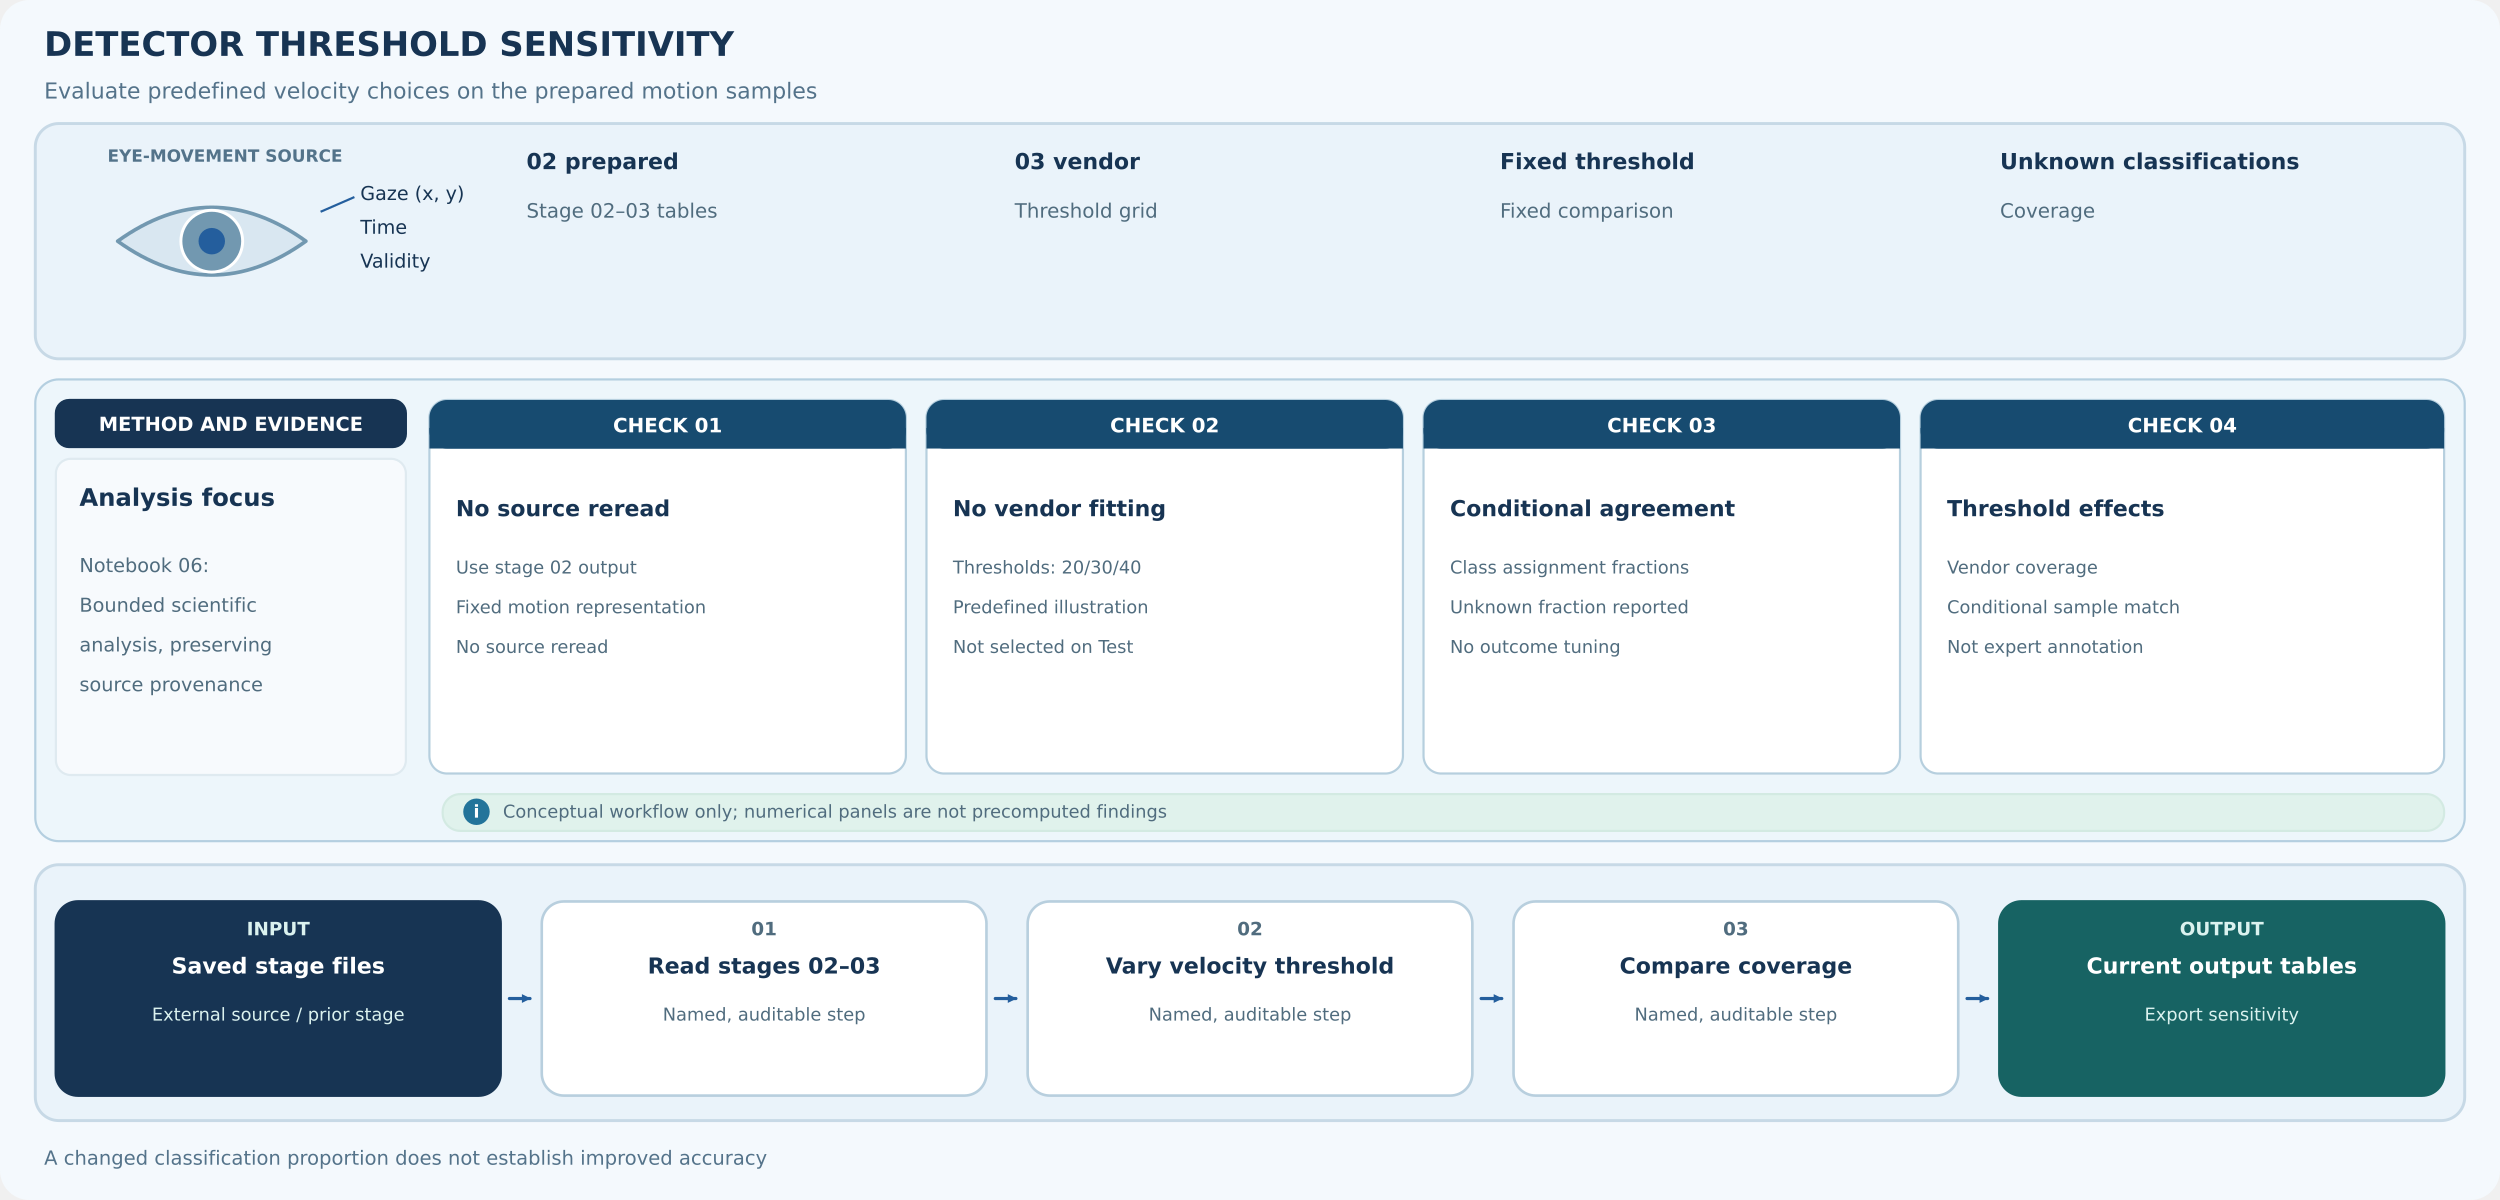
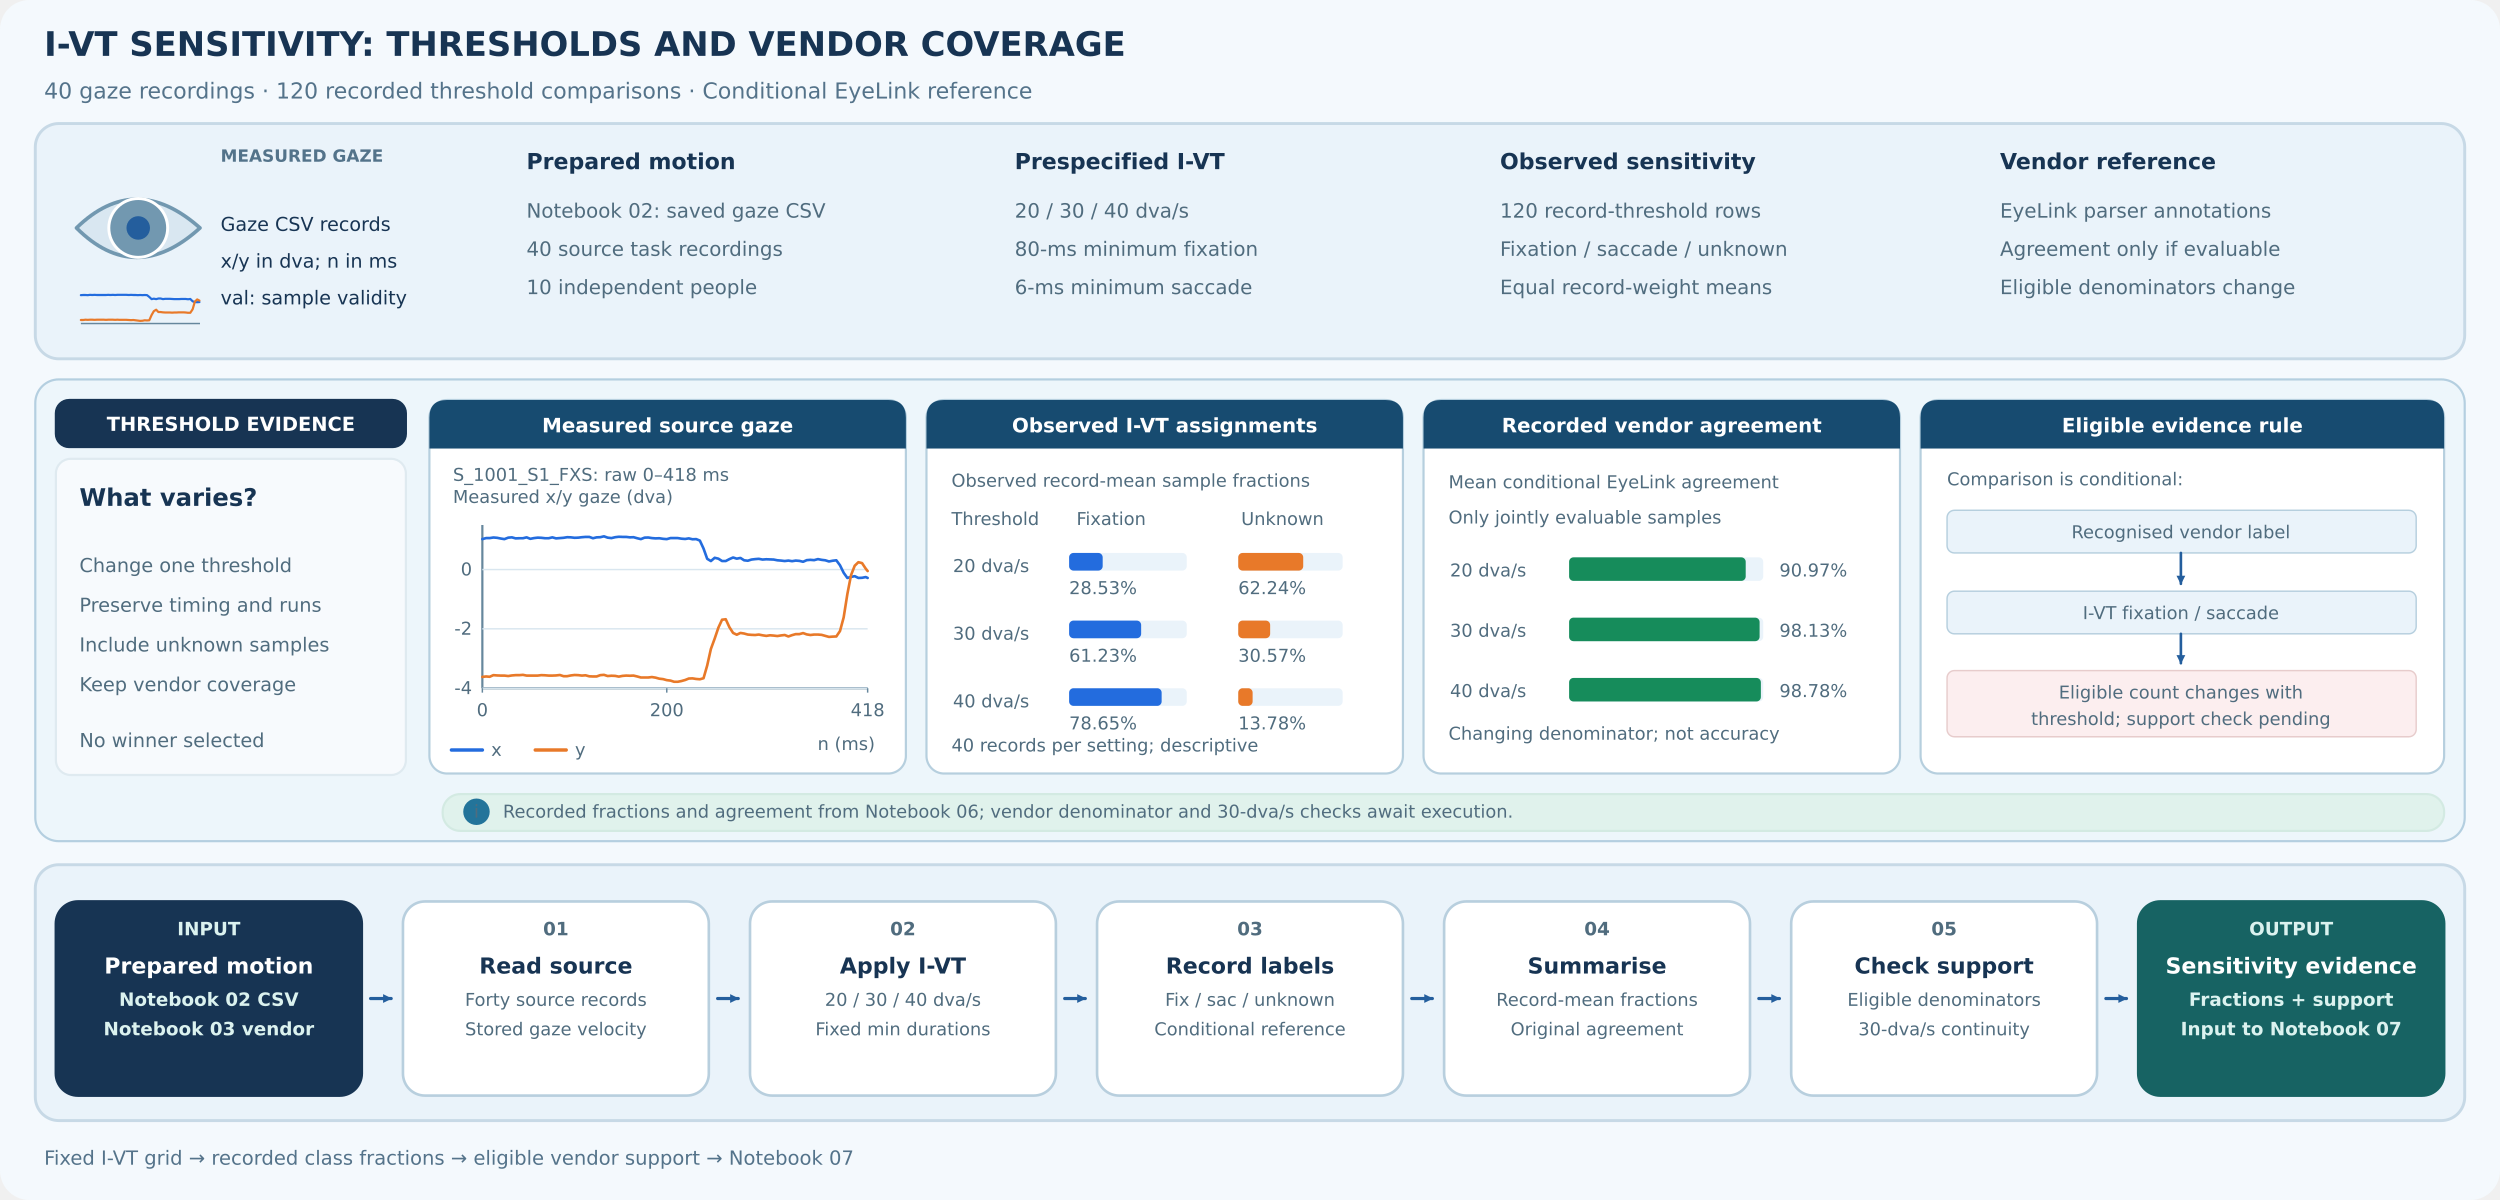
<svg xmlns="http://www.w3.org/2000/svg" width="1700" height="816" viewBox="0 0 1700 816" role="img" aria-labelledby="svg-title svg-desc">
  <defs>
    <style>
.title{font:700 23px DejaVu Sans,Arial,sans-serif;fill:#173453}.subtitle{font:400 15px DejaVu Sans,Arial,sans-serif;fill:#54738A}.sourceheading{font:700 11.5px DejaVu Sans,Arial,sans-serif;fill:#53738A}.sourcebody{font:400 13px DejaVu Sans,Arial,sans-serif;fill:#173453}.ctxhead{font:700 15px DejaVu Sans,Arial,sans-serif;fill:#173453}.ctxbody{font:400 13.5px DejaVu Sans,Arial,sans-serif;fill:#506C7E}.focushead{font:700 16.5px DejaVu Sans,Arial,sans-serif;fill:#173453}.focusbody{font:400 13.1px DejaVu Sans,Arial,sans-serif;fill:#506C7E}.sectionlabel{font:700 13.2px DejaVu Sans,Arial,sans-serif;fill:white}.panelhead{font:700 13.5px DejaVu Sans,Arial,sans-serif;fill:white}.panelbody{font:400 12.1px DejaVu Sans,Arial,sans-serif;fill:#506C7E}.nodeid{font:700 12.5px DejaVu Sans,Arial,sans-serif;fill:#506C7E}.nodetitle{font:700 15px DejaVu Sans,Arial,sans-serif;fill:#173453}.nodedesc{font:400 12.1px DejaVu Sans,Arial,sans-serif;fill:#506C7E}.endnodeid{font:700 12.5px DejaVu Sans,Arial,sans-serif;fill:#DBF2EF}.endnodetitle{font:700 15px DejaVu Sans,Arial,sans-serif;fill:white}.footer{font:400 13.3px DejaVu Sans,Arial,sans-serif;fill:#54738A}</style>
    <marker id="arr" markerWidth="6" markerHeight="6" refX="5.5" refY="3" orient="auto" markerUnits="userSpaceOnUse">
      <path d="M0 0 L6 3 L0 6 Z" fill="#245E9D" />
    </marker>
  </defs>
  <rect x="0" y="0" width="1700" height="816" rx="20" fill="#F4F9FD" stroke="none" stroke-width="1" />
  <g id="band-0-header">
-     <text x="30" y="38" class="title" text-anchor="start">DETECTOR THRESHOLD SENSITIVITY</text>
-     <text x="30" y="67" class="subtitle" text-anchor="start">Evaluate predefined velocity choices on the prepared motion samples</text>
+     <text x="30" y="38" class="title">I-VT SENSITIVITY: THRESHOLDS AND VENDOR COVERAGE</text>
+     <text x="30" y="67" class="subtitle">40 gaze recordings · 120 recorded threshold comparisons · Conditional EyeLink reference</text>
  </g>
  <g id="band-1-context">
    <rect x="24" y="84" width="1652" height="160" rx="16" fill="#EAF3FA" stroke="#C7D9E6" stroke-width="2" />
    <g id="source">
-       <text x="153" y="110" class="sourceheading" text-anchor="middle">EYE-MOVEMENT SOURCE</text>
-       <path d="M80,164 Q144,118 208,164 Q144,210 80,164Z" fill="#D9E7F1" stroke="#7298B0" stroke-width="2.5" stroke-linecap="round" stroke-linejoin="round" />
-       <circle cx="144" cy="164" r="21" fill="#7298B0" stroke="white" stroke-width="2" />
-       <circle cx="144" cy="164" r="9" fill="#245E9D" />
-       <path d="M218 144 L241 134" fill="none" stroke="#245E9D" stroke-width="1.5" />
-       <text x="245" y="136" class="sourcebody" text-anchor="start">Gaze (x, y)</text>
-       <text x="245" y="159" class="sourcebody" text-anchor="start">Time</text>
-       <text x="245" y="182" class="sourcebody" text-anchor="start">Validity</text>
+       <text x="150" y="110" class="sourceheading">MEASURED GAZE</text>
+       <path d="M52 155 Q92 116 136 155 Q92 195 52 155Z" fill="#D9E7F1" stroke="#7298B0" stroke-width="2.5" stroke-linejoin="round" />
+       <circle cx="94" cy="155" r="20" fill="#7298B0" stroke="#FFFFFF" stroke-width="2" />
+       <circle cx="94" cy="155" r="8" fill="#245E9D" />
+       <line x1="55" y1="220" x2="136" y2="220" stroke="#66879D" stroke-width="1" />
+       <path d="M55.0 200.7 L56.6 200.6 L58.1 200.6 L59.7 200.7 L61.2 200.5 L62.8 200.6 L64.3 200.5 L65.9 200.6 L67.4 200.6 L69.0 200.6 L70.5 200.6 L72.1 200.6 L73.6 200.5 L75.2 200.6 L76.7 200.5 L78.3 200.6 L79.8 200.5 L81.4 200.5 L82.9 200.5 L84.5 200.5 L86.0 200.5 L87.6 200.6 L89.1 200.5 L90.7 200.6 L92.2 200.6 L93.8 200.7 L95.3 200.6 L96.9 200.7 L98.4 200.6 L100.0 200.7 L101.5 201.9 L103.1 203.4 L104.6 203.1 L106.2 203.4 L107.7 203.0 L109.3 203.0 L110.8 203.4 L112.4 203.2 L113.9 203.2 L115.5 203.2 L117.0 203.3 L118.6 203.4 L120.1 203.4 L121.7 203.4 L123.2 203.3 L124.8 203.3 L126.3 203.3 L127.9 203.5 L129.4 203.3 L131.0 204.9 L132.5 205.4 L134.1 205.5 L135.6 205.4" fill="none" stroke="#236CDE" stroke-width="1.5" stroke-linecap="round" stroke-linejoin="round" />
+       <path d="M55.0 217.6 L56.6 217.6 L58.1 217.4 L59.7 217.5 L61.2 217.4 L62.8 217.4 L64.3 217.5 L65.9 217.4 L67.4 217.4 L69.0 217.4 L70.5 217.4 L72.1 217.5 L73.6 217.4 L75.2 217.4 L76.7 217.4 L78.3 217.5 L79.8 217.4 L81.4 217.5 L82.9 217.5 L84.5 217.5 L86.0 217.5 L87.6 217.6 L89.1 217.7 L90.7 217.6 L92.2 217.8 L93.8 218.0 L95.3 218.2 L96.9 218.1 L98.4 217.8 L100.0 217.9 L101.5 217.8 L103.1 214.2 L104.6 211.6 L106.2 210.6 L107.7 212.2 L109.3 212.2 L110.8 212.4 L112.4 212.5 L113.9 212.5 L115.5 212.5 L117.0 212.6 L118.6 212.5 L120.1 212.5 L121.7 212.4 L123.2 212.4 L124.8 212.4 L126.3 212.5 L127.9 212.7 L129.4 212.7 L131.0 210.3 L132.5 205.1 L134.1 203.6 L135.6 204.4" fill="none" stroke="#E87929" stroke-width="1.5" stroke-linecap="round" stroke-linejoin="round" />
+       <text x="150" y="157" class="sourcebody">Gaze CSV records</text>
+       <text x="150" y="182" class="sourcebody">x/y in dva; n in ms</text>
+       <text x="150" y="207" class="sourcebody">val: sample validity</text>
    </g>
    <g id="context-1">
-       <text x="358" y="115" class="ctxhead" text-anchor="start">02 prepared</text>
-       <text x="358" y="148" class="ctxbody" text-anchor="start">Stage 02–03 tables</text>
+       <text x="358" y="115" class="ctxhead">Prepared motion</text>
+       <text x="358" y="148" class="ctxbody">Notebook 02: saved gaze CSV</text>
+       <text x="358" y="174" class="ctxbody">40 source task recordings</text>
+       <text x="358" y="200" class="ctxbody">10 independent people</text>
    </g>
    <g id="context-2">
-       <text x="690" y="115" class="ctxhead" text-anchor="start">03 vendor</text>
-       <text x="690" y="148" class="ctxbody" text-anchor="start">Threshold grid</text>
+       <text x="690" y="115" class="ctxhead">Prespecified I-VT</text>
+       <text x="690" y="148" class="ctxbody">20 / 30 / 40 dva/s</text>
+       <text x="690" y="174" class="ctxbody">80-ms minimum fixation</text>
+       <text x="690" y="200" class="ctxbody">6-ms minimum saccade</text>
    </g>
    <g id="context-3">
-       <text x="1020" y="115" class="ctxhead" text-anchor="start">Fixed threshold</text>
-       <text x="1020" y="148" class="ctxbody" text-anchor="start">Fixed comparison</text>
+       <text x="1020" y="115" class="ctxhead">Observed sensitivity</text>
+       <text x="1020" y="148" class="ctxbody">120 record-threshold rows</text>
+       <text x="1020" y="174" class="ctxbody">Fixation / saccade / unknown</text>
+       <text x="1020" y="200" class="ctxbody">Equal record-weight means</text>
    </g>
    <g id="context-4">
-       <text x="1360" y="115" class="ctxhead" text-anchor="start">Unknown classifications</text>
-       <text x="1360" y="148" class="ctxbody" text-anchor="start">Coverage</text>
+       <text x="1360" y="115" class="ctxhead">Vendor reference</text>
+       <text x="1360" y="148" class="ctxbody">EyeLink parser annotations</text>
+       <text x="1360" y="174" class="ctxbody">Agreement only if evaluable</text>
+       <text x="1360" y="200" class="ctxbody">Eligible denominators change</text>
    </g>
  </g>
  <g id="band-2-analysis">
    <rect x="24" y="258" width="1652" height="314" rx="16" fill="#EDF6FB" stroke="#B4CFE0" stroke-width="1.5" />
-     <rect x="38" y="272" width="238" height="32" rx="9" fill="#173453" stroke="#173453" stroke-width="1.5" />
-     <text x="157" y="293" class="sectionlabel" text-anchor="middle">METHOD AND EVIDENCE</text>
    <g id="focus">
+       <rect x="38" y="272" width="238" height="32" rx="9" fill="#173453" stroke="#173453" stroke-width="1.5" />
+       <text x="157" y="293" class="sectionlabel" text-anchor="middle">THRESHOLD EVIDENCE</text>
      <rect x="38" y="312" width="238" height="215" rx="10" fill="#F7FAFD" stroke="#DFEAF0" stroke-width="1.5" />
-       <text x="54" y="344" class="focushead" text-anchor="start">Analysis focus</text>
-       <text x="54" y="389" class="focusbody" text-anchor="start">Notebook 06:</text>
-       <text x="54" y="416" class="focusbody" text-anchor="start">Bounded scientific</text>
-       <text x="54" y="443" class="focusbody" text-anchor="start">analysis, preserving</text>
-       <text x="54" y="470" class="focusbody" text-anchor="start">source provenance</text>
+       <text x="54" y="344" class="focushead">What varies?</text>
+       <text x="54" y="389" class="focusbody">Change one threshold</text>
+       <text x="54" y="416" class="focusbody">Preserve timing and runs</text>
+       <text x="54" y="443" class="focusbody">Include unknown samples</text>
+       <text x="54" y="470" class="focusbody">Keep vendor coverage</text>
+       <text x="54" y="508" class="focusbody">No winner selected</text>
    </g>
    <g id="panels">
      <g id="panel-1">
-         <rect x="292" y="272" width="324" height="254" rx="12" fill="white" stroke="#B6CFDE" stroke-width="1.5" />
-         <rect x="292" y="272" width="324" height="33" rx="12" fill="#174B70" stroke="none" stroke-width="1" />
-         <rect x="292" y="291" width="324" height="14" rx="0" fill="#174B70" stroke="none" stroke-width="1" />
-         <text x="454.0" y="294" class="panelhead" text-anchor="middle">CHECK 01</text>
-         <text x="310" y="351" class="ctxhead" text-anchor="start">No source reread</text>
-         <text x="310" y="390" class="panelbody" text-anchor="start">Use stage 02 output</text>
-         <text x="310" y="417" class="panelbody" text-anchor="start">Fixed motion representation</text>
-         <text x="310" y="444" class="panelbody" text-anchor="start">No source reread</text>
+         <rect x="292" y="272" width="324" height="254" rx="12" fill="#FFFFFF" stroke="#B6CFDE" stroke-width="1.5" />
+         <path d="M304 272 H604 Q616 272 616 284 V305 H292 V284 Q292 272 304 272 Z" fill="#174B70" />
+         <text x="454" y="294" class="panelhead" text-anchor="middle">Measured source gaze</text>
+         <g id="scientific-panel-1">
+           <text x="308" y="327" class="panelbody">S_1001_S1_FXS: raw 0–418 ms</text>
+           <text x="308" y="342" class="panelbody">Measured x/y gaze (dva)</text>
+           <line x1="328" y1="357" x2="328" y2="468" stroke="#66879D" stroke-width="1.5" />
+           <line x1="328" y1="468" x2="590" y2="468" stroke="#66879D" stroke-width="1.5" />
+           <line x1="328" y1="468" x2="590" y2="468" stroke="#D9E6EF" stroke-width="1" />
+           <text x="321" y="472" class="panelbody" text-anchor="end">-4</text>
+           <line x1="328" y1="427.6" x2="590" y2="427.6" stroke="#D9E6EF" stroke-width="1" />
+           <text x="321" y="431.6" class="panelbody" text-anchor="end">-2</text>
+           <line x1="328" y1="387.3" x2="590" y2="387.3" stroke="#D9E6EF" stroke-width="1" />
+           <text x="321" y="391.3" class="panelbody" text-anchor="end">0</text>
+           <line x1="328" y1="468" x2="328" y2="471" stroke="#66879D" stroke-width="1" />
+           <text x="328" y="487" class="panelbody" text-anchor="middle">0</text>
+           <line x1="453.4" y1="468" x2="453.4" y2="471" stroke="#66879D" stroke-width="1" />
+           <text x="453.4" y="487" class="panelbody" text-anchor="middle">200</text>
+           <line x1="590" y1="468" x2="590" y2="471" stroke="#66879D" stroke-width="1" />
+           <text x="590" y="487" class="panelbody" text-anchor="middle">418</text>
+           <path d="M328.0 366.6 L330.5 365.9 L333.0 365.9 L335.5 365.5 L338.0 365.7 L340.5 366.2 L343.0 366.6 L345.6 365.6 L348.1 365.4 L350.6 366.1 L353.1 366.0 L355.6 366.0 L358.1 365.4 L360.6 366.4 L363.1 365.9 L365.6 365.6 L368.1 365.7 L370.6 366.0 L373.1 366.0 L375.6 365.4 L378.1 366.1 L380.7 365.9 L383.2 365.7 L385.7 365.3 L388.2 365.4 L390.7 365.7 L393.2 365.6 L395.7 365.3 L398.2 365.1 L400.7 365.1 L403.2 366.0 L405.7 365.4 L408.2 365.3 L410.7 364.7 L413.2 365.6 L415.8 365.9 L418.3 365.3 L420.8 365.0 L423.3 365.1 L425.8 365.1 L428.3 365.4 L430.8 365.3 L433.3 366.0 L435.8 366.6 L438.3 365.6 L440.8 365.5 L443.3 365.9 L445.8 366.1 L448.3 366.0 L450.9 366.4 L453.4 366.6 L455.9 365.9 L458.4 365.9 L460.9 365.9 L463.4 366.3 L465.9 366.5 L468.4 366.1 L470.9 366.7 L473.4 366.6 L475.9 367.6 L478.4 373.0 L480.9 380.0 L483.4 381.5 L486.0 379.3 L488.5 379.9 L491.0 381.5 L493.5 381.5 L496.0 380.2 L498.5 379.1 L501.0 379.9 L503.5 379.4 L506.0 381.0 L508.5 381.3 L511.0 380.5 L513.5 380.2 L516.0 380.0 L518.5 380.5 L521.1 380.3 L523.6 380.4 L526.1 380.5 L528.6 381.0 L531.1 381.2 L533.6 381.5 L536.1 381.2 L538.6 381.6 L541.1 381.2 L543.6 381.4 L546.1 382.0 L548.6 380.9 L551.1 380.7 L553.6 380.9 L556.2 380.2 L558.7 380.7 L561.2 381.0 L563.7 381.8 L566.2 381.3 L568.7 381.0 L571.2 384.4 L573.7 389.5 L576.2 393.0 L578.7 392.3 L581.2 391.8 L583.7 393.0 L586.2 392.9 L588.7 392.4 L590.0 393.0" fill="none" stroke="#236CDE" stroke-width="1.8" stroke-linecap="round" stroke-linejoin="round" />
+           <path d="M328.0 460.3 L330.5 460.0 L333.0 460.2 L335.5 459.1 L338.0 459.3 L340.5 459.4 L343.0 459.4 L345.6 459.7 L348.1 459.3 L350.6 459.1 L353.1 459.1 L355.6 458.9 L358.1 459.4 L360.6 459.4 L363.1 459.4 L365.6 459.4 L368.1 459.1 L370.6 459.2 L373.1 459.4 L375.6 459.4 L378.1 459.3 L380.7 459.0 L383.2 459.8 L385.7 459.8 L388.2 459.3 L390.7 459.0 L393.2 459.1 L395.7 459.4 L398.2 459.2 L400.7 459.9 L403.2 460.0 L405.7 460.0 L408.2 459.1 L410.7 458.9 L413.2 459.7 L415.8 459.5 L418.3 459.6 L420.8 460.1 L423.3 459.6 L425.8 459.4 L428.3 459.5 L430.8 459.4 L433.3 460.0 L435.8 460.7 L438.3 460.7 L440.8 460.7 L443.3 460.4 L445.8 460.8 L448.3 461.5 L450.9 461.8 L453.4 462.5 L455.9 462.8 L458.4 463.6 L460.9 463.6 L463.4 463.1 L465.9 462.4 L468.4 461.4 L470.9 461.3 L473.4 461.7 L475.9 461.9 L478.4 461.2 L480.9 452.5 L483.4 441.3 L486.0 434.2 L488.5 426.8 L491.0 421.4 L493.5 421.1 L496.0 426.5 L498.5 430.4 L501.0 431.6 L503.5 430.4 L506.0 430.8 L508.5 431.5 L511.0 431.7 L513.5 431.8 L516.0 431.5 L518.5 432.0 L521.1 432.4 L523.6 432.0 L526.1 432.2 L528.6 432.5 L531.1 432.1 L533.6 431.8 L536.1 432.8 L538.6 431.9 L541.1 431.2 L543.6 431.2 L546.1 430.5 L548.6 431.4 L551.1 431.8 L553.6 431.5 L556.2 431.5 L558.7 431.7 L561.2 432.4 L563.7 433.1 L566.2 432.9 L568.7 432.8 L571.2 429.1 L573.7 419.8 L576.2 404.0 L578.7 391.1 L581.2 384.7 L583.7 382.3 L586.2 382.9 L588.7 386.7 L590.0 388.3" fill="none" stroke="#E87929" stroke-width="1.8" stroke-linecap="round" stroke-linejoin="round" />
+           <path d="M307 510 L328 510" fill="none" stroke="#236CDE" stroke-width="2.4" stroke-linecap="round" stroke-linejoin="round" />
+           <text x="334" y="514" class="panelbody">x</text>
+           <path d="M364 510 L385 510" fill="none" stroke="#E87929" stroke-width="2.4" stroke-linecap="round" stroke-linejoin="round" />
+           <text x="391" y="514" class="panelbody">y</text>
+           <text x="595" y="510" class="panelbody" text-anchor="end">n (ms)</text>
+         </g>
      </g>
      <g id="panel-2">
-         <rect x="630" y="272" width="324" height="254" rx="12" fill="white" stroke="#B6CFDE" stroke-width="1.5" />
-         <rect x="630" y="272" width="324" height="33" rx="12" fill="#174B70" stroke="none" stroke-width="1" />
-         <rect x="630" y="291" width="324" height="14" rx="0" fill="#174B70" stroke="none" stroke-width="1" />
-         <text x="792.0" y="294" class="panelhead" text-anchor="middle">CHECK 02</text>
-         <text x="648" y="351" class="ctxhead" text-anchor="start">No vendor fitting</text>
-         <text x="648" y="390" class="panelbody" text-anchor="start">Thresholds: 20/30/40</text>
-         <text x="648" y="417" class="panelbody" text-anchor="start">Predefined illustration</text>
-         <text x="648" y="444" class="panelbody" text-anchor="start">Not selected on Test</text>
+         <rect x="630" y="272" width="324" height="254" rx="12" fill="#FFFFFF" stroke="#B6CFDE" stroke-width="1.5" />
+         <path d="M642 272 H942 Q954 272 954 284 V305 H630 V284 Q630 272 642 272Z" fill="#174B70" />
+         <text x="792" y="294" class="panelhead" text-anchor="middle">Observed I-VT assignments</text>
+         <g id="scientific-panel-2">
+           <text x="647" y="331" class="panelbody">Observed record-mean sample fractions</text>
+           <text x="647" y="357" class="panelbody">Threshold</text>
+           <text x="732" y="357" class="panelbody">Fixation</text>
+           <text x="844" y="357" class="panelbody">Unknown</text>
+           <text x="648" y="389" class="panelbody">20 dva/s</text>
+           <rect x="727" y="376" width="80" height="12" rx="3" fill="#EAF3FA" stroke="none" stroke-width="0" />
+           <rect x="727" y="376" width="22.824" height="12" rx="3" fill="#236CDE" stroke="none" stroke-width="0" />
+           <rect x="842" y="376" width="71" height="12" rx="3" fill="#EAF3FA" stroke="none" stroke-width="0" />
+           <rect x="842" y="376" width="44.19" height="12" rx="3" fill="#E87929" stroke="none" stroke-width="0" />
+           <text x="727" y="404" class="panelbody">28.53%</text>
+           <text x="842" y="404" class="panelbody">62.24%</text>
+           <text x="648" y="435" class="panelbody">30 dva/s</text>
+           <rect x="727" y="422" width="80" height="12" rx="3" fill="#EAF3FA" stroke="none" stroke-width="0" />
+           <rect x="727" y="422" width="48.984" height="12" rx="3" fill="#236CDE" stroke="none" stroke-width="0" />
+           <rect x="842" y="422" width="71" height="12" rx="3" fill="#EAF3FA" stroke="none" stroke-width="0" />
+           <rect x="842" y="422" width="21.705" height="12" rx="3" fill="#E87929" stroke="none" stroke-width="0" />
+           <text x="727" y="450" class="panelbody">61.23%</text>
+           <text x="842" y="450" class="panelbody">30.57%</text>
+           <text x="648" y="481" class="panelbody">40 dva/s</text>
+           <rect x="727" y="468" width="80" height="12" rx="3" fill="#EAF3FA" stroke="none" stroke-width="0" />
+           <rect x="727" y="468" width="62.92" height="12" rx="3" fill="#236CDE" stroke="none" stroke-width="0" />
+           <rect x="842" y="468" width="71" height="12" rx="3" fill="#EAF3FA" stroke="none" stroke-width="0" />
+           <rect x="842" y="468" width="9.784" height="12" rx="3" fill="#E87929" stroke="none" stroke-width="0" />
+           <text x="727" y="496" class="panelbody">78.65%</text>
+           <text x="842" y="496" class="panelbody">13.78%</text>
+           <text x="647" y="511" class="panelbody">40 records per setting; descriptive</text>
+         </g>
      </g>
      <g id="panel-3">
-         <rect x="968" y="272" width="324" height="254" rx="12" fill="white" stroke="#B6CFDE" stroke-width="1.5" />
-         <rect x="968" y="272" width="324" height="33" rx="12" fill="#174B70" stroke="none" stroke-width="1" />
-         <rect x="968" y="291" width="324" height="14" rx="0" fill="#174B70" stroke="none" stroke-width="1" />
-         <text x="1130.0" y="294" class="panelhead" text-anchor="middle">CHECK 03</text>
-         <text x="986" y="351" class="ctxhead" text-anchor="start">Conditional agreement</text>
-         <text x="986" y="390" class="panelbody" text-anchor="start">Class assignment fractions</text>
-         <text x="986" y="417" class="panelbody" text-anchor="start">Unknown fraction reported</text>
-         <text x="986" y="444" class="panelbody" text-anchor="start">No outcome tuning</text>
+         <rect x="968" y="272" width="324" height="254" rx="12" fill="#FFFFFF" stroke="#B6CFDE" stroke-width="1.5" />
+         <path d="M980 272 H1280 Q1292 272 1292 284 V305 H968 V284 Q968 272 980 272Z" fill="#174B70" />
+         <text x="1130" y="294" class="panelhead" text-anchor="middle">Recorded vendor agreement</text>
+         <g id="scientific-panel-3">
+           <text x="985" y="332" class="panelbody">Mean conditional EyeLink agreement</text>
+           <text x="985" y="356" class="panelbody">Only jointly evaluable samples</text>
+           <text x="986" y="392" class="panelbody">20 dva/s</text>
+           <rect x="1067" y="379" width="132" height="16" rx="3" fill="#EAF3FA" stroke="none" stroke-width="0" />
+           <rect x="1067" y="379" width="120.08" height="16" rx="3" fill="#168C5B" stroke="none" stroke-width="0" />
+           <text x="1210" y="392" class="panelbody">90.97%</text>
+           <text x="986" y="433" class="panelbody">30 dva/s</text>
+           <rect x="1067" y="420" width="132" height="16" rx="3" fill="#EAF3FA" stroke="none" stroke-width="0" />
+           <rect x="1067" y="420" width="129.532" height="16" rx="3" fill="#168C5B" stroke="none" stroke-width="0" />
+           <text x="1210" y="433" class="panelbody">98.13%</text>
+           <text x="986" y="474" class="panelbody">40 dva/s</text>
+           <rect x="1067" y="461" width="132" height="16" rx="3" fill="#EAF3FA" stroke="none" stroke-width="0" />
+           <rect x="1067" y="461" width="130.39" height="16" rx="3" fill="#168C5B" stroke="none" stroke-width="0" />
+           <text x="1210" y="474" class="panelbody">98.78%</text>
+           <text x="985" y="503" class="panelbody">Changing denominator; not accuracy</text>
+         </g>
      </g>
      <g id="panel-4">
-         <rect x="1306" y="272" width="356" height="254" rx="12" fill="white" stroke="#B6CFDE" stroke-width="1.5" />
-         <rect x="1306" y="272" width="356" height="33" rx="12" fill="#174B70" stroke="none" stroke-width="1" />
-         <rect x="1306" y="291" width="356" height="14" rx="0" fill="#174B70" stroke="none" stroke-width="1" />
-         <text x="1484.0" y="294" class="panelhead" text-anchor="middle">CHECK 04</text>
-         <text x="1324" y="351" class="ctxhead" text-anchor="start">Threshold effects</text>
-         <text x="1324" y="390" class="panelbody" text-anchor="start">Vendor coverage</text>
-         <text x="1324" y="417" class="panelbody" text-anchor="start">Conditional sample match</text>
-         <text x="1324" y="444" class="panelbody" text-anchor="start">Not expert annotation</text>
+         <rect x="1306" y="272" width="356" height="254" rx="12" fill="#FFFFFF" stroke="#B6CFDE" stroke-width="1.5" />
+         <path d="M1318 272 H1650 Q1662 272 1662 284 V305 H1306 V284 Q1306 272 1318 272Z" fill="#174B70" />
+         <text x="1484" y="294" class="panelhead" text-anchor="middle">Eligible evidence rule</text>
+         <g id="scientific-panel-4">
+           <text x="1324" y="330" class="panelbody">Comparison is conditional:</text>
+           <rect x="1324" y="347" width="319" height="29" rx="5" fill="#EAF3FA" stroke="#B6CFDE" stroke-width="1" />
+           <text x="1483" y="366" class="panelbody" text-anchor="middle">Recognised vendor label</text>
+           <path d="M1483 376 L1483 397" fill="none" stroke="#245E9D" stroke-width="1.8" stroke-linecap="round" stroke-linejoin="round" marker-end="url(#arr)" />
+           <rect x="1324" y="402" width="319" height="29" rx="5" fill="#EAF3FA" stroke="#B6CFDE" stroke-width="1" />
+           <text x="1483" y="421" class="panelbody" text-anchor="middle">I-VT fixation / saccade</text>
+           <path d="M1483 431 L1483 451" fill="none" stroke="#245E9D" stroke-width="1.8" stroke-linecap="round" stroke-linejoin="round" marker-end="url(#arr)" />
+           <rect x="1324" y="456" width="319" height="45" rx="5" fill="#FCEEEF" stroke="#E7CCCC" stroke-width="1" />
+           <text x="1483" y="475" class="panelbody" text-anchor="middle">Eligible count changes with</text>
+           <text x="1483" y="493" class="panelbody" text-anchor="middle">threshold; support check pending</text>
+         </g>
      </g>
    </g>
    <g id="scientific-note">
      <rect x="301" y="540" width="1361" height="25" rx="12" fill="#E0F2EC" stroke="#D3EAE2" stroke-width="1.5" />
      <circle cx="324" cy="552" r="9" fill="#23749A" />
-       <text x="324" y="556" font-family="DejaVu Sans" font-size="12" font-weight="700" text-anchor="middle" fill="white">i</text>
-       <text x="342" y="556" class="panelbody" text-anchor="start">Conceptual workflow only; numerical panels are not precomputed findings</text>
+       <text x="324" y="556" class="panelbody" text-anchor="middle" fill="#FFFFFF" font-weight="700">i</text>
+       <text x="342" y="556" class="panelbody" font-weight="700" fill="#173453">Recorded fractions and agreement from Notebook 06; vendor denominator and 30-dva/s checks await execution.</text>
    </g>
  </g>
  <g id="band-3-workflow">
    <rect x="24" y="588" width="1652" height="174" rx="16" fill="#EAF3FA" stroke="#C7D9E6" stroke-width="2" />
    <g id="nodes">
      <g id="node-0">
-         <rect x="38.0" y="613" width="302.4" height="132" rx="15" fill="#173453" stroke="#173453" stroke-width="1.8" />
-         <text x="189.2" y="636" class="endnodeid" text-anchor="middle">INPUT</text>
-         <text x="189.2" y="662" class="endnodetitle" text-anchor="middle">Saved stage files</text>
-         <text x="189.2" y="694" text-anchor="middle" font-family="DejaVu Sans" font-size="12.1" fill="#DBF2EF">External source / prior stage</text>
+         <rect x="38" y="613" width="208" height="132" rx="15" fill="#173453" stroke="#173453" stroke-width="1.8" />
+         <text x="142" y="636" class="endnodeid" text-anchor="middle">INPUT</text>
+         <text x="142" y="662" class="endnodetitle" text-anchor="middle">Prepared motion</text>
+         <text x="142" y="684" class="endnodeid" text-anchor="middle">Notebook 02 CSV</text>
+         <text x="142" y="704" class="endnodeid" text-anchor="middle">Notebook 03 vendor</text>
      </g>
      <g id="node-1">
-         <rect x="368.4" y="613" width="302.4" height="132" rx="15" fill="white" stroke="#B8CFDE" stroke-width="1.8" />
-         <text x="519.6" y="636" class="nodeid" text-anchor="middle">01</text>
-         <text x="519.6" y="662" class="nodetitle" text-anchor="middle">Read stages 02–03</text>
-         <text x="519.6" y="694" class="nodedesc" text-anchor="middle">Named, auditable step</text>
+         <rect x="274" y="613" width="208" height="132" rx="15" fill="#FFFFFF" stroke="#B8CFDE" stroke-width="1.8" />
+         <text x="378" y="636" class="nodeid" text-anchor="middle">01</text>
+         <text x="378" y="662" class="nodetitle" text-anchor="middle">Read source</text>
+         <text x="378" y="684" class="nodedesc" text-anchor="middle">Forty source records</text>
+         <text x="378" y="704" class="nodedesc" text-anchor="middle">Stored gaze velocity</text>
      </g>
      <g id="node-2">
-         <rect x="698.8" y="613" width="302.4" height="132" rx="15" fill="white" stroke="#B8CFDE" stroke-width="1.8" />
-         <text x="850.0" y="636" class="nodeid" text-anchor="middle">02</text>
-         <text x="850.0" y="662" class="nodetitle" text-anchor="middle">Vary velocity threshold</text>
-         <text x="850.0" y="694" class="nodedesc" text-anchor="middle">Named, auditable step</text>
+         <rect x="510" y="613" width="208" height="132" rx="15" fill="#FFFFFF" stroke="#B8CFDE" stroke-width="1.8" />
+         <text x="614" y="636" class="nodeid" text-anchor="middle">02</text>
+         <text x="614" y="662" class="nodetitle" text-anchor="middle">Apply I-VT</text>
+         <text x="614" y="684" class="nodedesc" text-anchor="middle">20 / 30 / 40 dva/s</text>
+         <text x="614" y="704" class="nodedesc" text-anchor="middle">Fixed min durations</text>
      </g>
      <g id="node-3">
-         <rect x="1029.2" y="613" width="302.4" height="132" rx="15" fill="white" stroke="#B8CFDE" stroke-width="1.8" />
-         <text x="1180.4" y="636" class="nodeid" text-anchor="middle">03</text>
-         <text x="1180.4" y="662" class="nodetitle" text-anchor="middle">Compare coverage</text>
-         <text x="1180.4" y="694" class="nodedesc" text-anchor="middle">Named, auditable step</text>
+         <rect x="746" y="613" width="208" height="132" rx="15" fill="#FFFFFF" stroke="#B8CFDE" stroke-width="1.8" />
+         <text x="850" y="636" class="nodeid" text-anchor="middle">03</text>
+         <text x="850" y="662" class="nodetitle" text-anchor="middle">Record labels</text>
+         <text x="850" y="684" class="nodedesc" text-anchor="middle">Fix / sac / unknown</text>
+         <text x="850" y="704" class="nodedesc" text-anchor="middle">Conditional reference</text>
      </g>
      <g id="node-4">
-         <rect x="1359.6" y="613" width="302.4" height="132" rx="15" fill="#176363" stroke="#176363" stroke-width="1.8" />
-         <text x="1510.8" y="636" class="endnodeid" text-anchor="middle">OUTPUT</text>
-         <text x="1510.8" y="662" class="endnodetitle" text-anchor="middle">Current output tables</text>
-         <text x="1510.8" y="694" text-anchor="middle" font-family="DejaVu Sans" font-size="12.1" fill="#DBF2EF">Export sensitivity</text>
+         <rect x="982" y="613" width="208" height="132" rx="15" fill="#FFFFFF" stroke="#B8CFDE" stroke-width="1.8" />
+         <text x="1086" y="636" class="nodeid" text-anchor="middle">04</text>
+         <text x="1086" y="662" class="nodetitle" text-anchor="middle">Summarise</text>
+         <text x="1086" y="684" class="nodedesc" text-anchor="middle">Record-mean fractions</text>
+         <text x="1086" y="704" class="nodedesc" text-anchor="middle">Original agreement</text>
+       </g>
+       <g id="node-5">
+         <rect x="1218" y="613" width="208" height="132" rx="15" fill="#FFFFFF" stroke="#B8CFDE" stroke-width="1.8" />
+         <text x="1322" y="636" class="nodeid" text-anchor="middle">05</text>
+         <text x="1322" y="662" class="nodetitle" text-anchor="middle">Check support</text>
+         <text x="1322" y="684" class="nodedesc" text-anchor="middle">Eligible denominators</text>
+         <text x="1322" y="704" class="nodedesc" text-anchor="middle">30-dva/s continuity</text>
+       </g>
+       <g id="node-6">
+         <rect x="1454" y="613" width="208" height="132" rx="15" fill="#176363" stroke="#176363" stroke-width="1.8" />
+         <text x="1558" y="636" class="endnodeid" text-anchor="middle">OUTPUT</text>
+         <text x="1558" y="662" class="endnodetitle" text-anchor="middle">Sensitivity evidence</text>
+         <text x="1558" y="684" class="endnodeid" text-anchor="middle">Fractions + support</text>
+         <text x="1558" y="704" class="endnodeid" text-anchor="middle">Input to Notebook 07</text>
      </g>
    </g>
    <g id="connectors">
-       <path d="M346.4 679 L360.4 679" stroke="#245E9D" stroke-width="2.2" stroke-linecap="round" marker-end="url(#arr)" fill="none" />
-       <path d="M676.8 679 L690.8 679" stroke="#245E9D" stroke-width="2.2" stroke-linecap="round" marker-end="url(#arr)" fill="none" />
-       <path d="M1007.2 679 L1021.2 679" stroke="#245E9D" stroke-width="2.2" stroke-linecap="round" marker-end="url(#arr)" fill="none" />
-       <path d="M1337.6 679 L1351.6 679" stroke="#245E9D" stroke-width="2.2" stroke-linecap="round" marker-end="url(#arr)" fill="none" />
+       <path d="M252 679 L266 679" fill="none" stroke="#245E9D" stroke-width="2.2" stroke-linecap="round" stroke-linejoin="round" marker-end="url(#arr)" />
+       <path d="M488 679 L502 679" fill="none" stroke="#245E9D" stroke-width="2.2" stroke-linecap="round" stroke-linejoin="round" marker-end="url(#arr)" />
+       <path d="M724 679 L738 679" fill="none" stroke="#245E9D" stroke-width="2.2" stroke-linecap="round" stroke-linejoin="round" marker-end="url(#arr)" />
+       <path d="M960 679 L974 679" fill="none" stroke="#245E9D" stroke-width="2.2" stroke-linecap="round" stroke-linejoin="round" marker-end="url(#arr)" />
+       <path d="M1196 679 L1210 679" fill="none" stroke="#245E9D" stroke-width="2.2" stroke-linecap="round" stroke-linejoin="round" marker-end="url(#arr)" />
+       <path d="M1432 679 L1446 679" fill="none" stroke="#245E9D" stroke-width="2.2" stroke-linecap="round" stroke-linejoin="round" marker-end="url(#arr)" />
    </g>
  </g>
  <g id="band-4-summary">
-     <text x="30" y="792" class="footer" text-anchor="start">A changed classification proportion does not establish improved accuracy</text>
+     <text x="30" y="792" class="footer">Fixed I-VT grid → recorded class fractions → eligible vendor support → Notebook 07</text>
  </g>
</svg>
